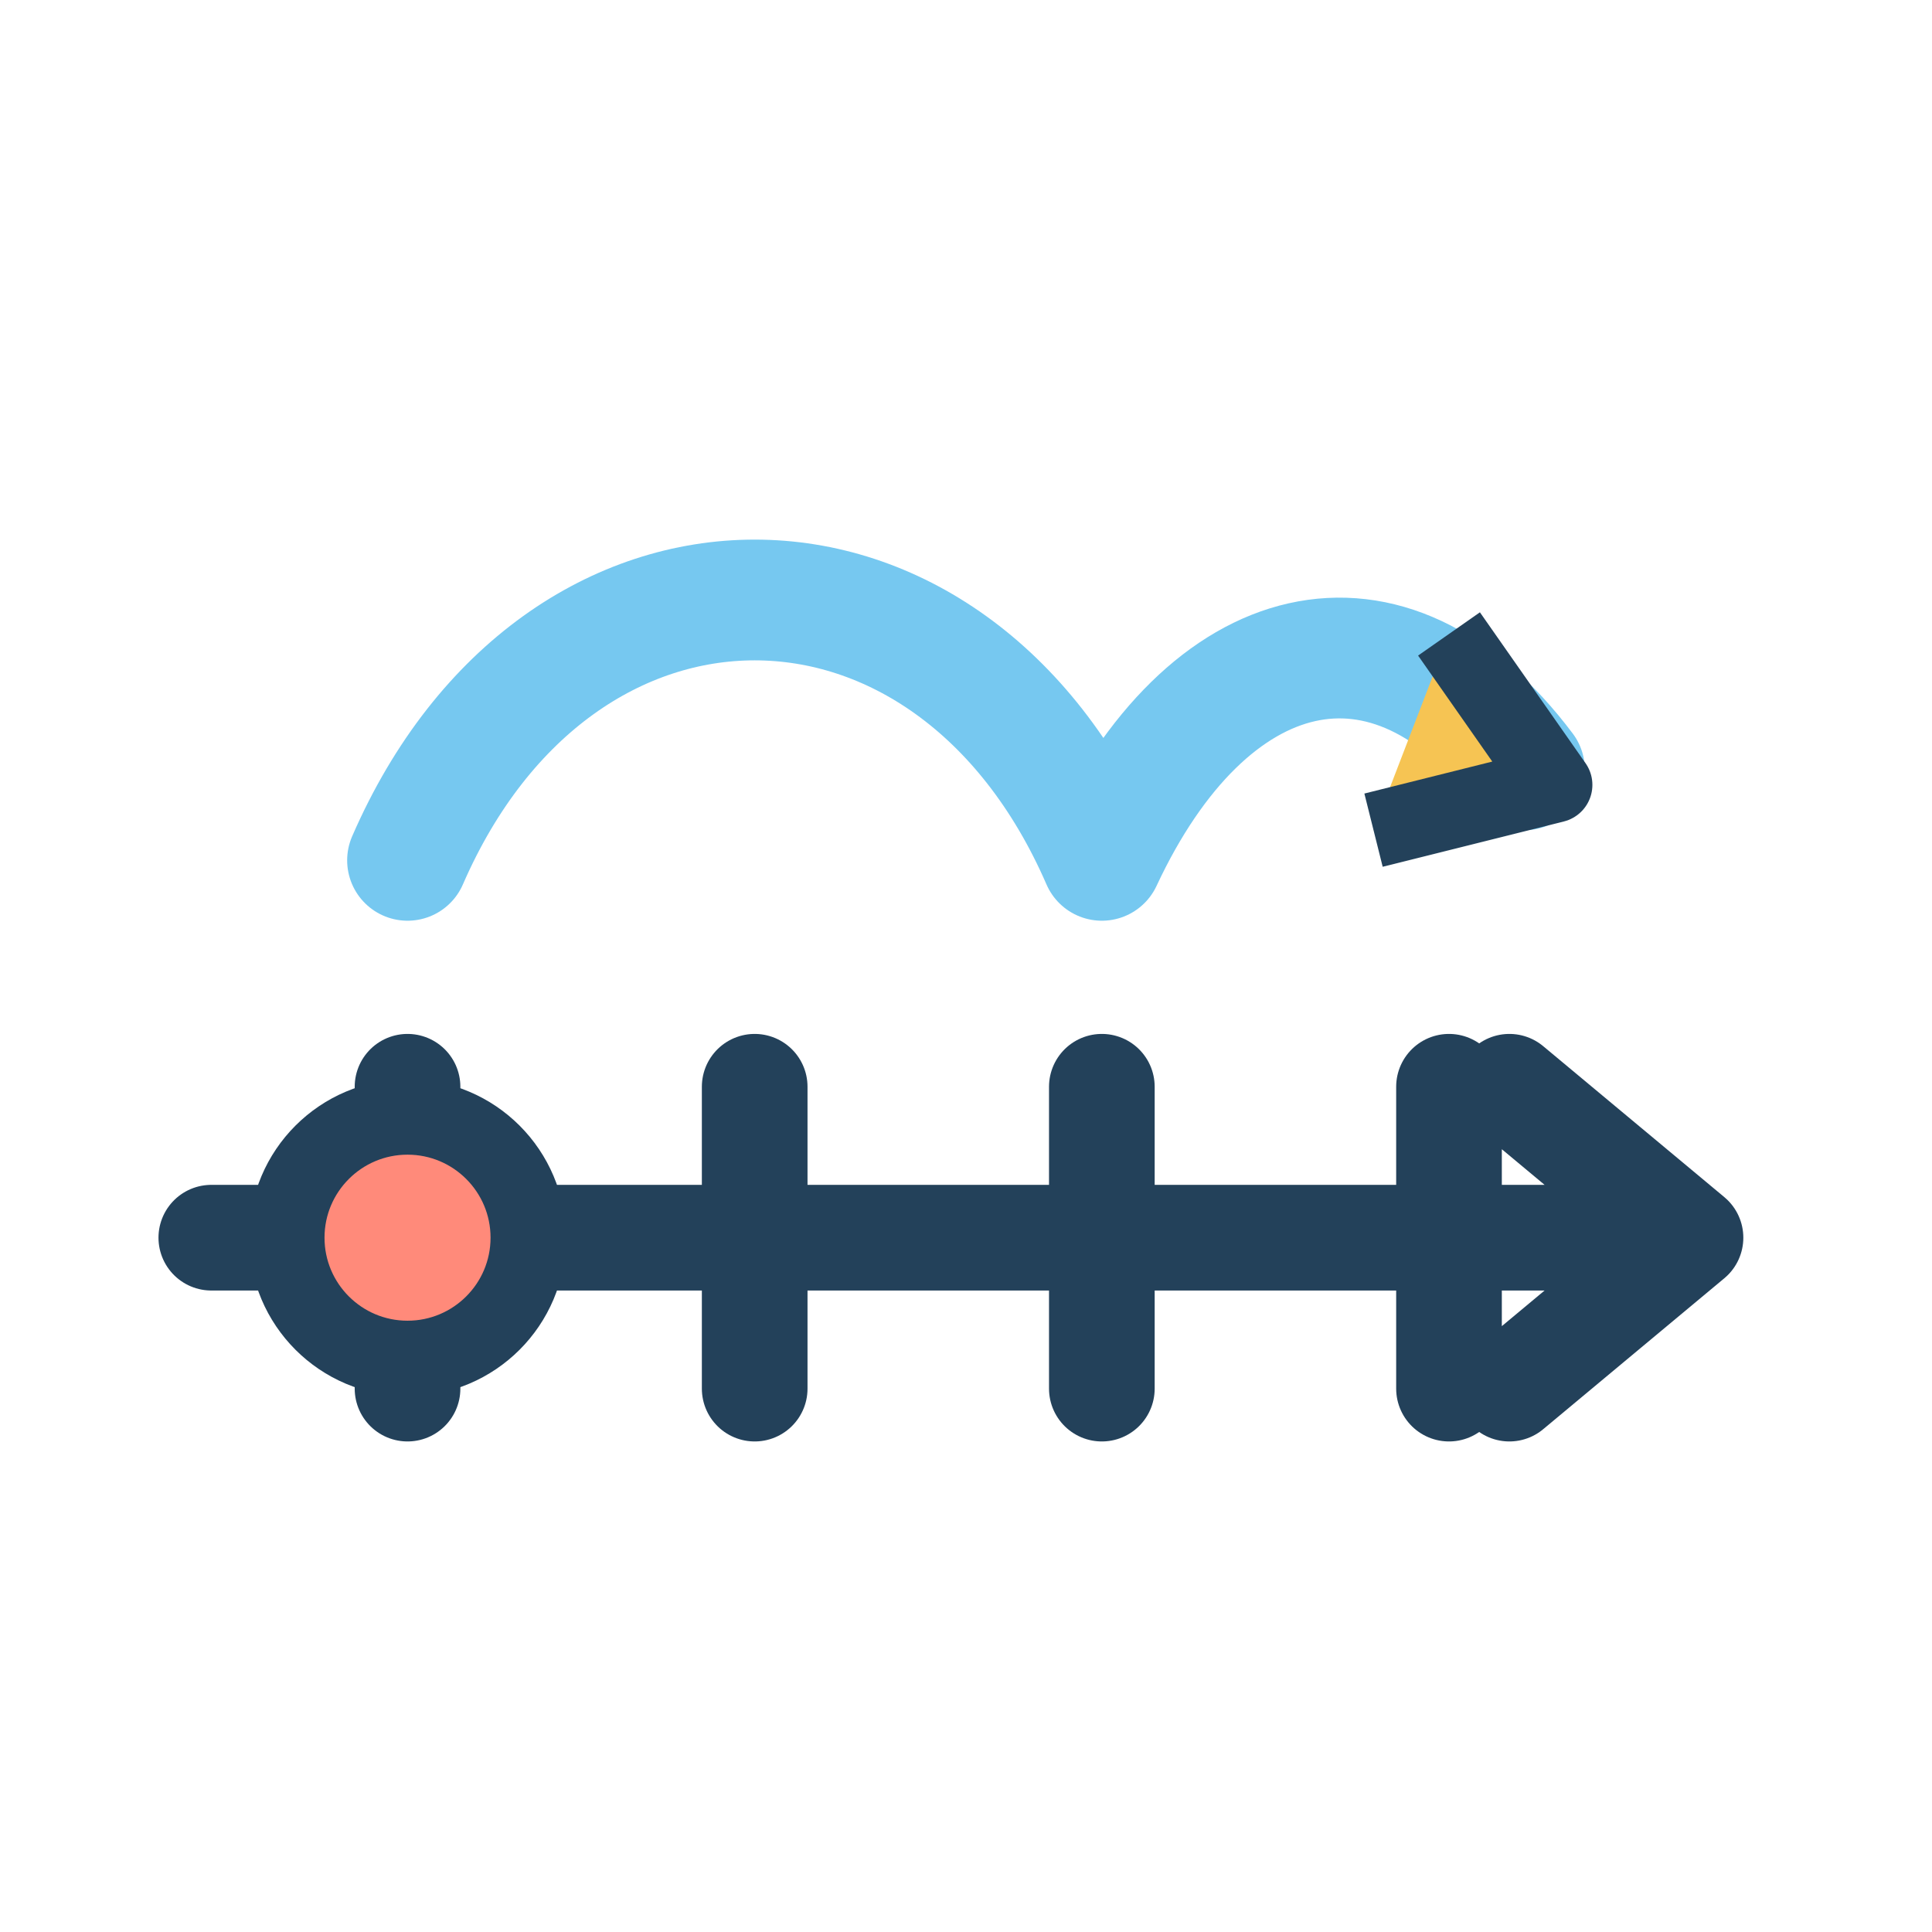
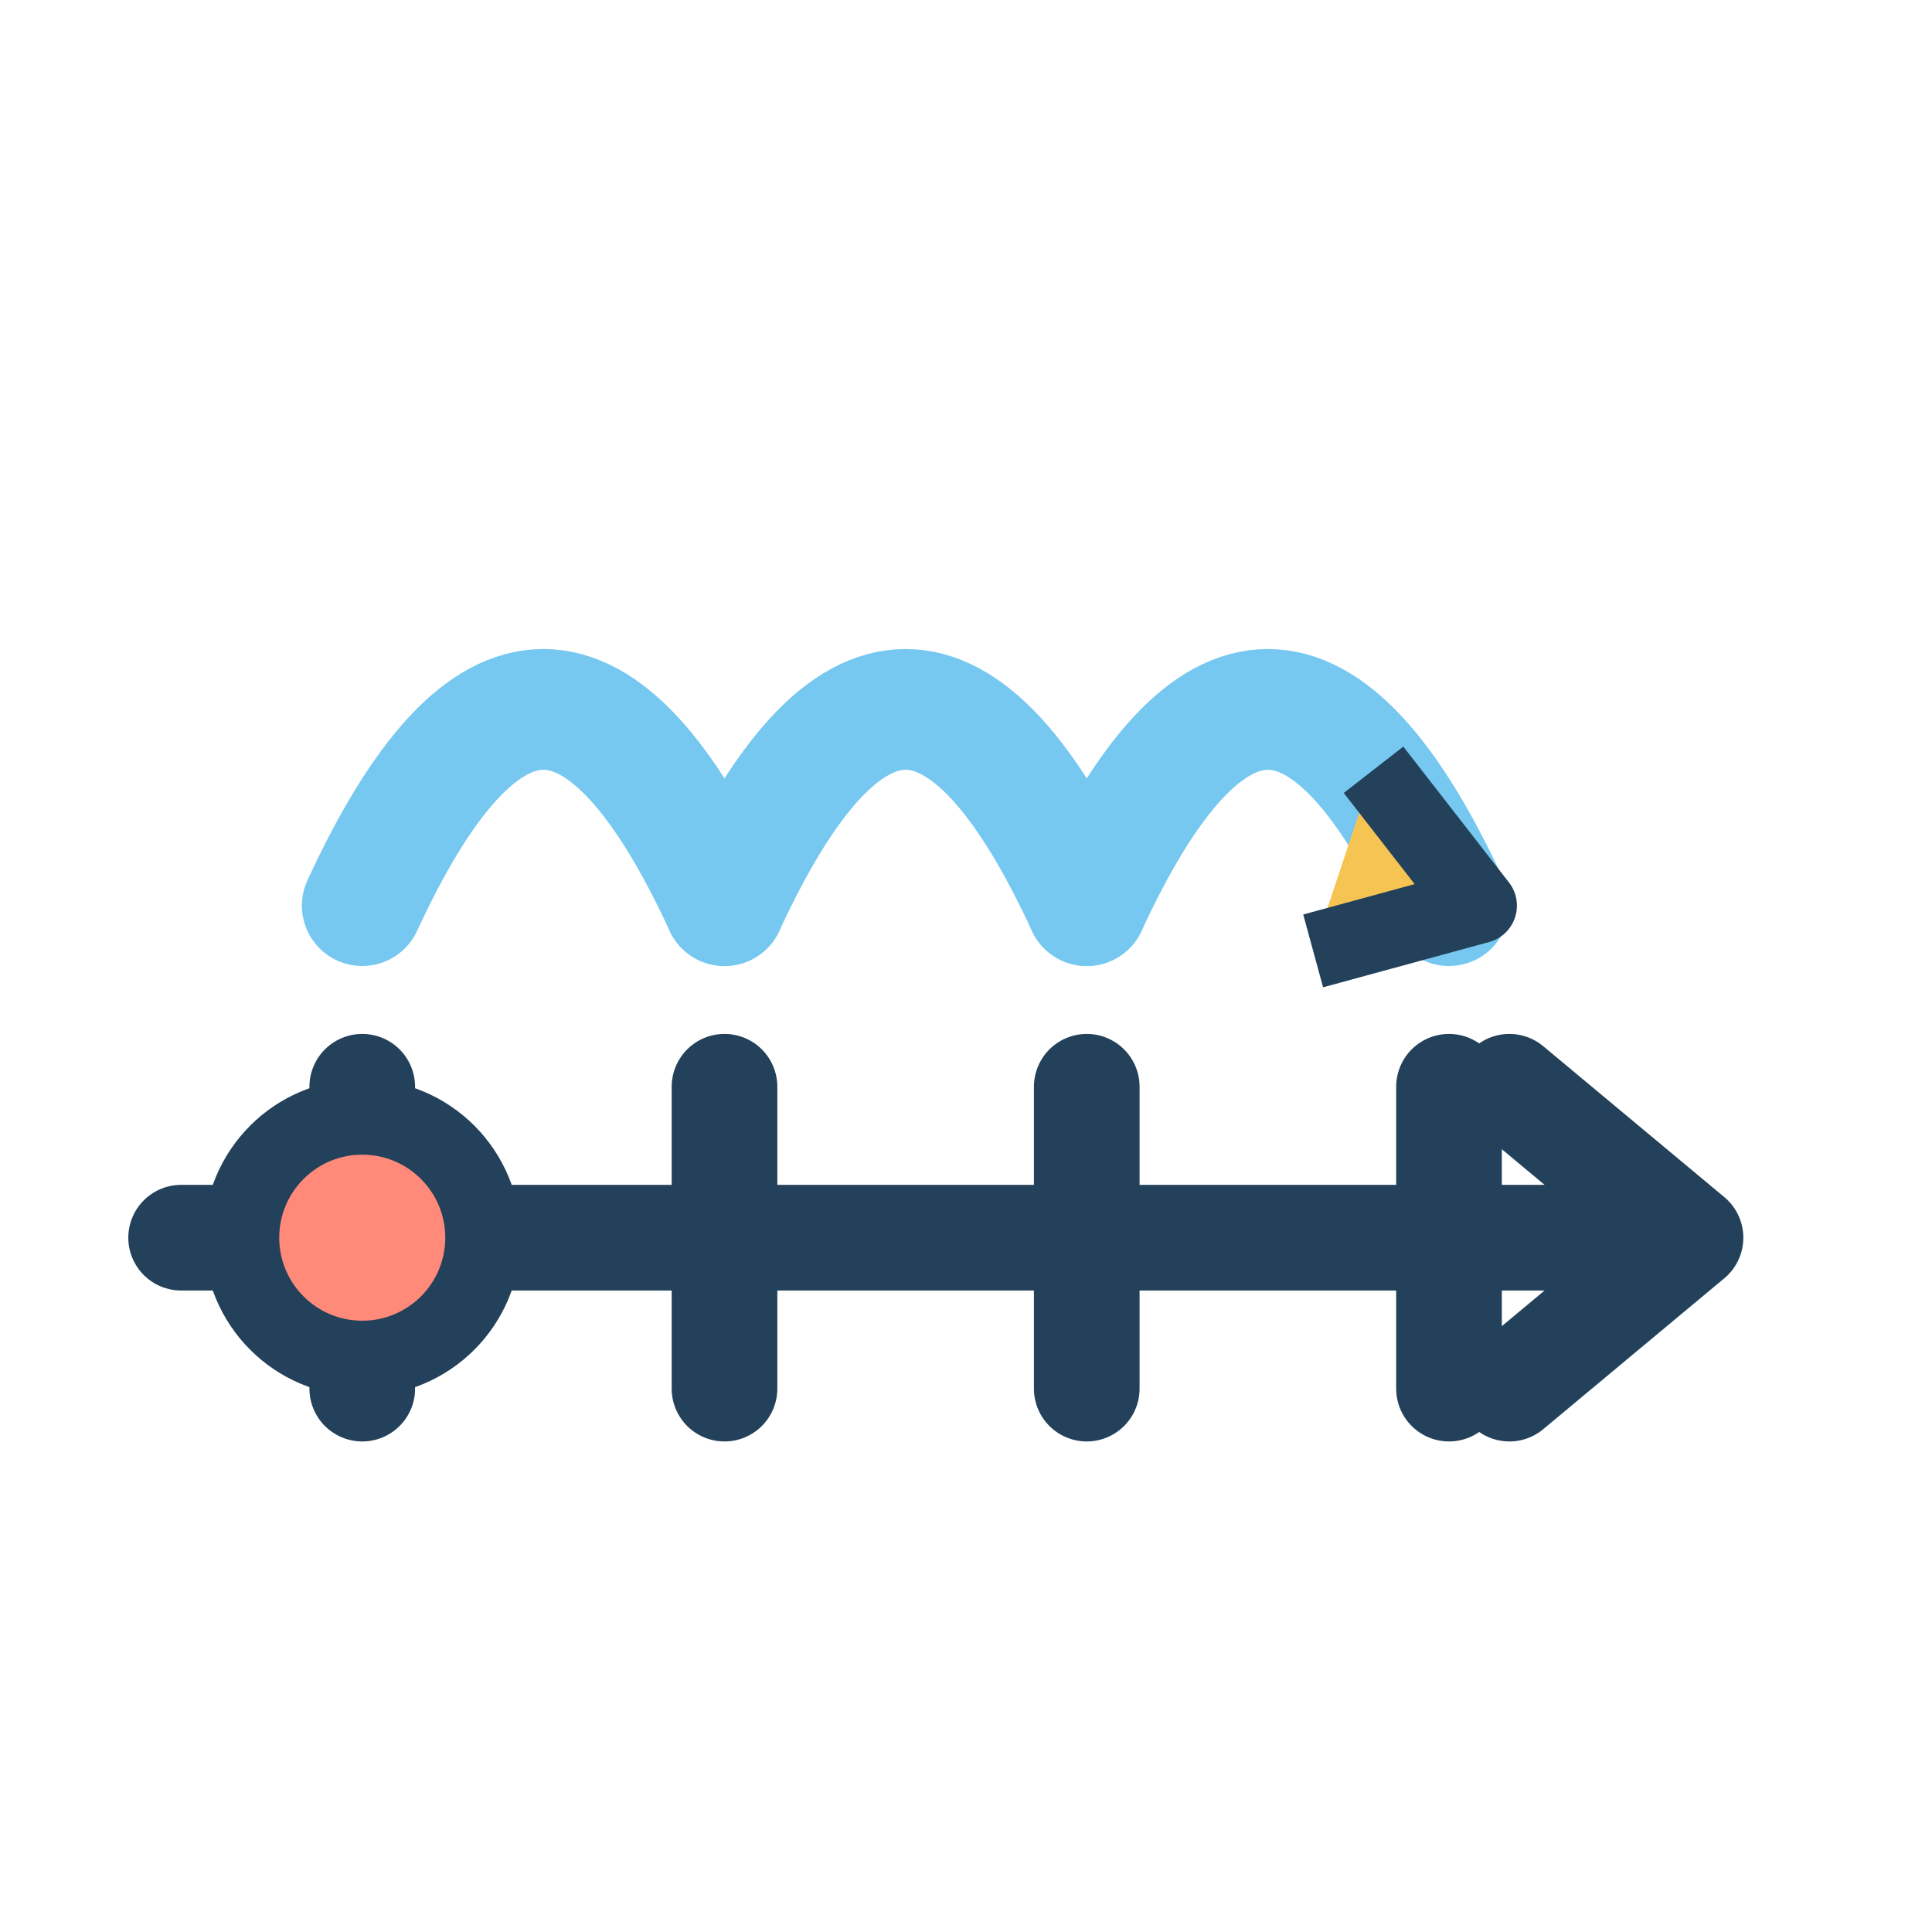
<svg xmlns="http://www.w3.org/2000/svg" viewBox="0 0 128 128" role="img" aria-labelledby="title desc">
-   <path d="M14 82h96M100 72l12 10-12 10M27 72v20M50 72v20M73 72v20M96 72v20" fill="none" stroke="#23415A" stroke-width="7" stroke-linecap="round" stroke-linejoin="round" />
-   <path d="M27 57c10-23 36-23 46 0M73 57c7-15 19-18 28-6" fill="none" stroke="#76C8F0" stroke-width="8" stroke-linecap="round" />
-   <path d="M96 42l7 10-12 3" fill="#F6C453" stroke="#23415A" stroke-width="5" stroke-linejoin="round" />
-   <circle cx="27" cy="82" r="8" fill="#FF8A7A" stroke="#23415A" stroke-width="5" />
+   <path d="M12 82h100M100 72l12 10-12 10" fill="none" stroke="#23415A" stroke-width="7" stroke-linecap="round" stroke-linejoin="round" />
+   <line class="number-line-tick" x1="24" y1="72" x2="24" y2="92" stroke="#23415A" stroke-width="7" stroke-linecap="round" />
+   <line class="number-line-tick" x1="48" y1="72" x2="48" y2="92" stroke="#23415A" stroke-width="7" stroke-linecap="round" />
+   <line class="number-line-tick" x1="72" y1="72" x2="72" y2="92" stroke="#23415A" stroke-width="7" stroke-linecap="round" />
+   <line class="number-line-tick" x1="96" y1="72" x2="96" y2="92" stroke="#23415A" stroke-width="7" stroke-linecap="round" />
+   <path class="number-line-hop" d="M24 60Q36 34 48 60" fill="none" stroke="#76C8F0" stroke-width="8" stroke-linecap="round" />
+   <path class="number-line-hop" d="M48 60Q60 34 72 60" fill="none" stroke="#76C8F0" stroke-width="8" stroke-linecap="round" />
+   <path class="number-line-hop" d="M72 60Q84 34 96 60" fill="none" stroke="#76C8F0" stroke-width="8" stroke-linecap="round" />
+   <path d="M91 51l7 9-11 3" fill="#F6C453" stroke="#23415A" stroke-width="5" stroke-linejoin="round" />
+   <circle cx="24" cy="82" r="8" fill="#FF8A7A" stroke="#23415A" stroke-width="5" />
</svg>
